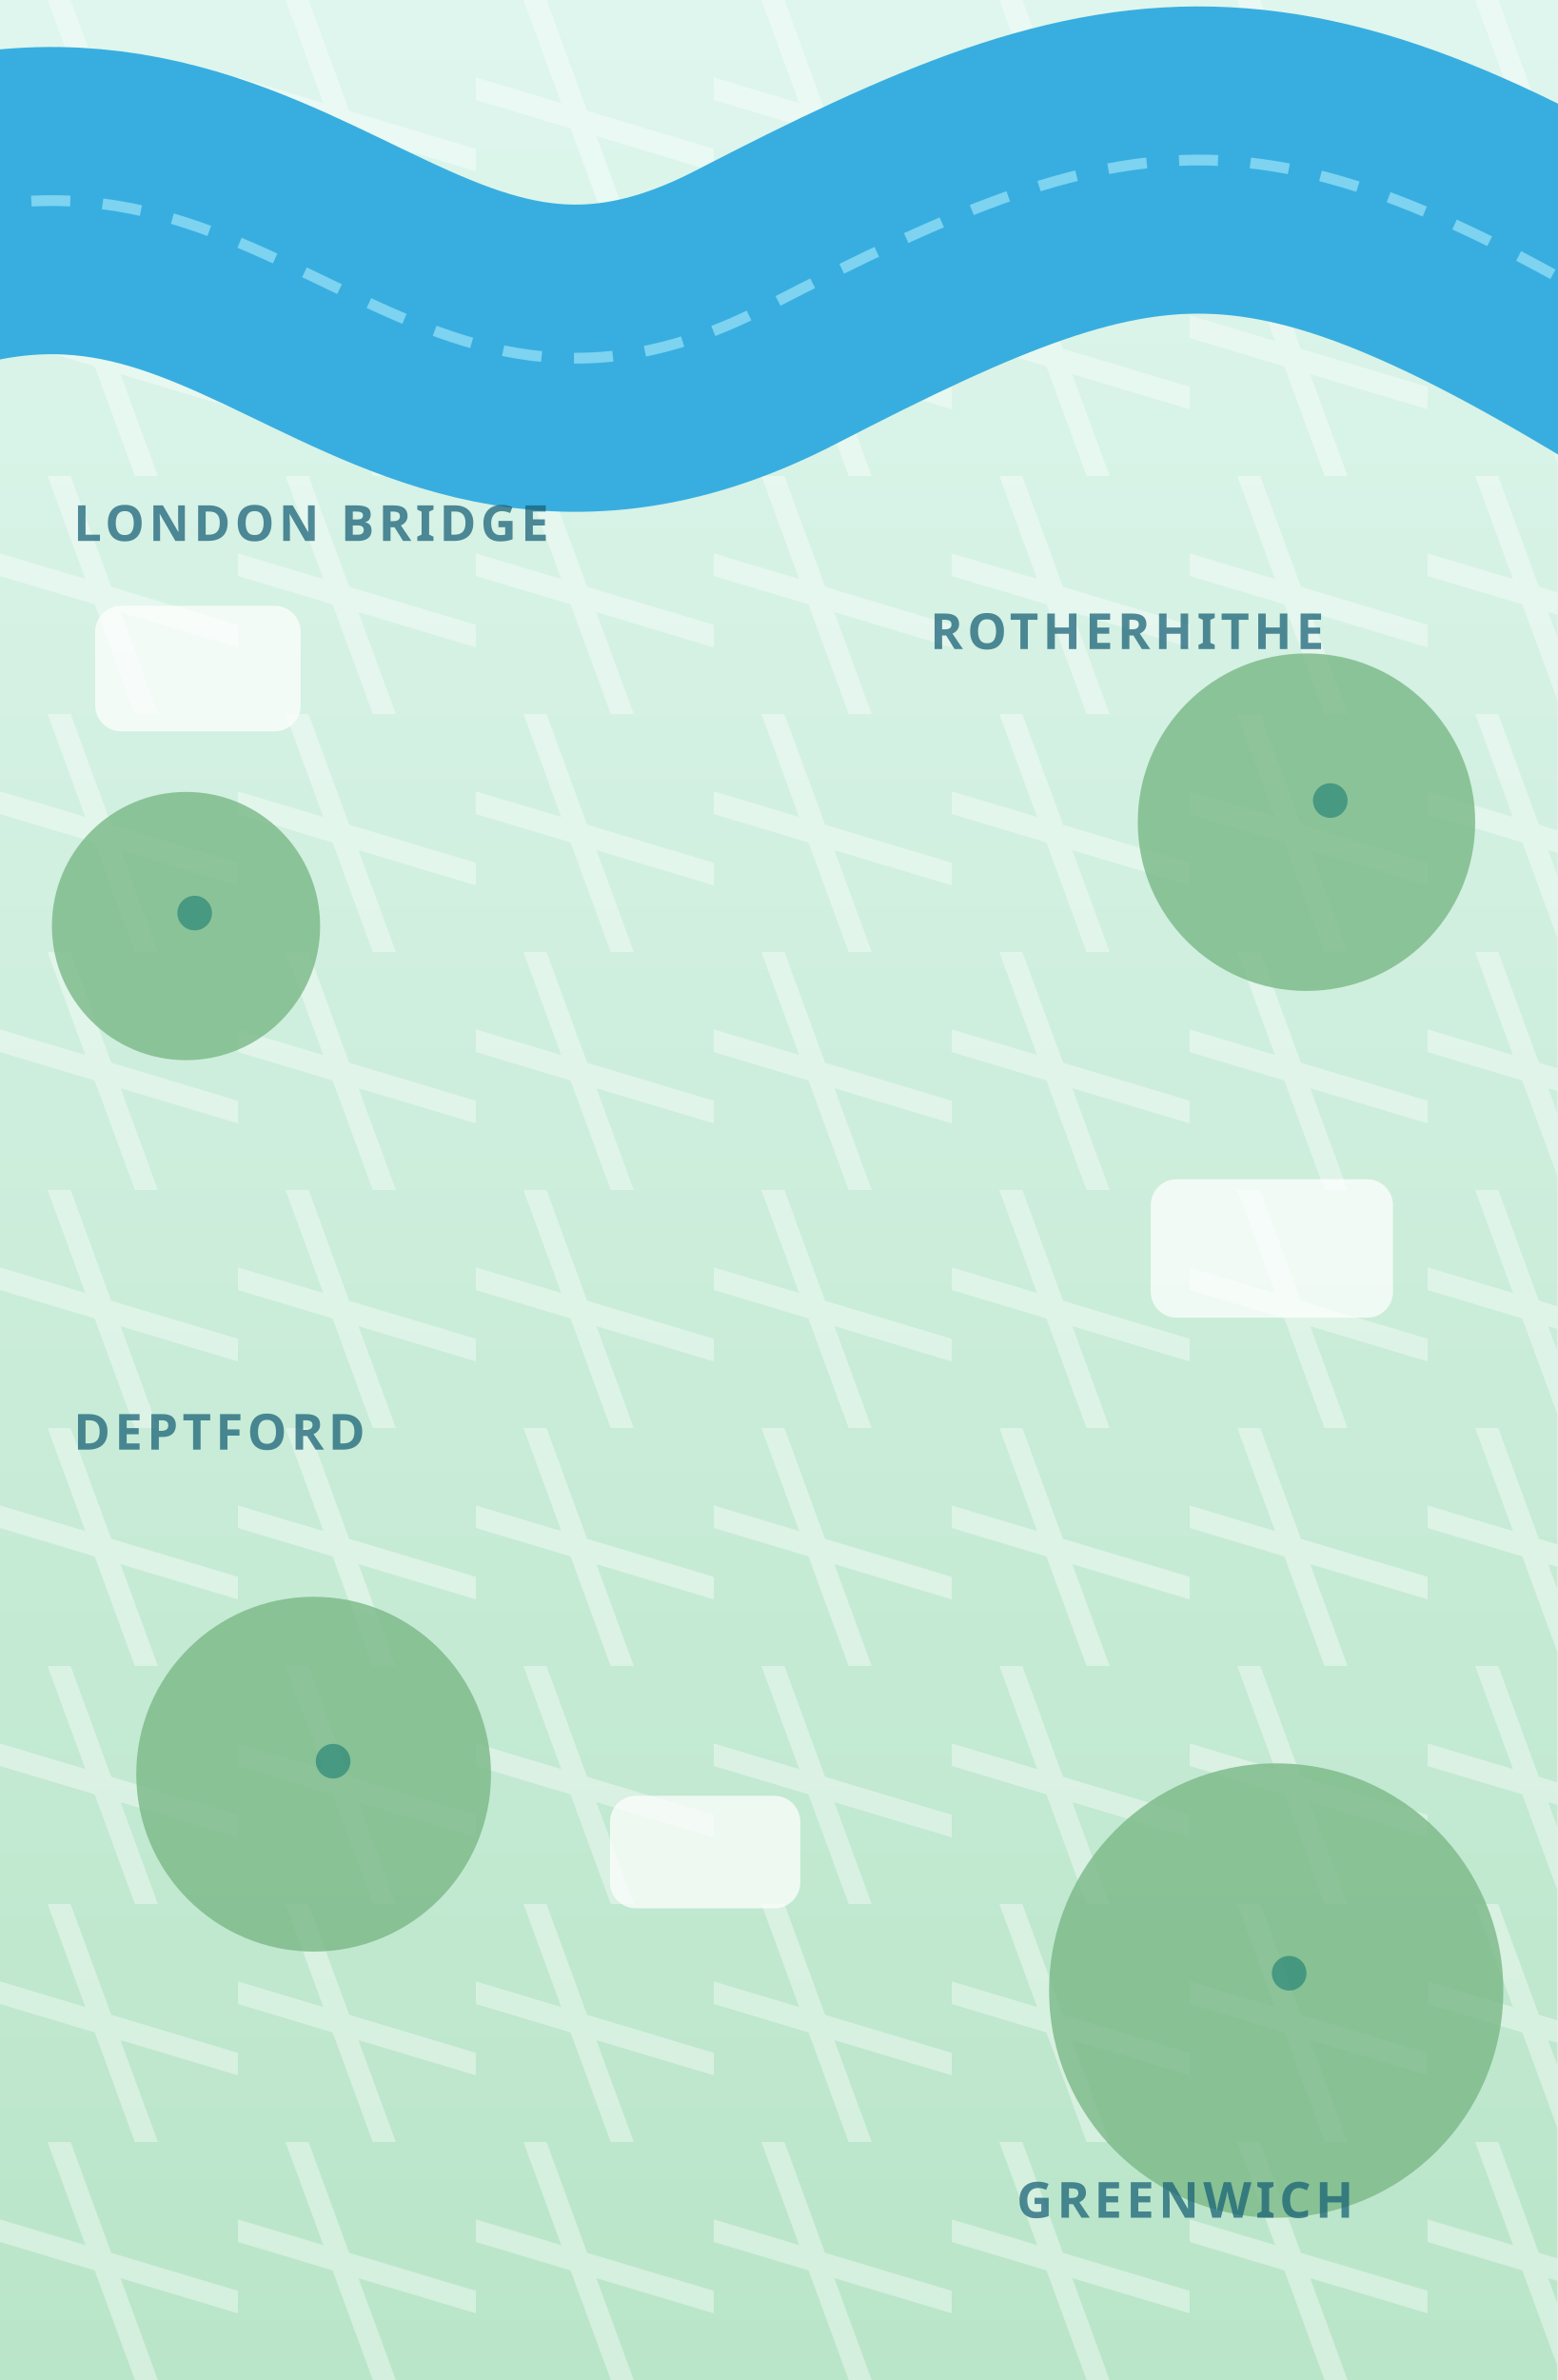
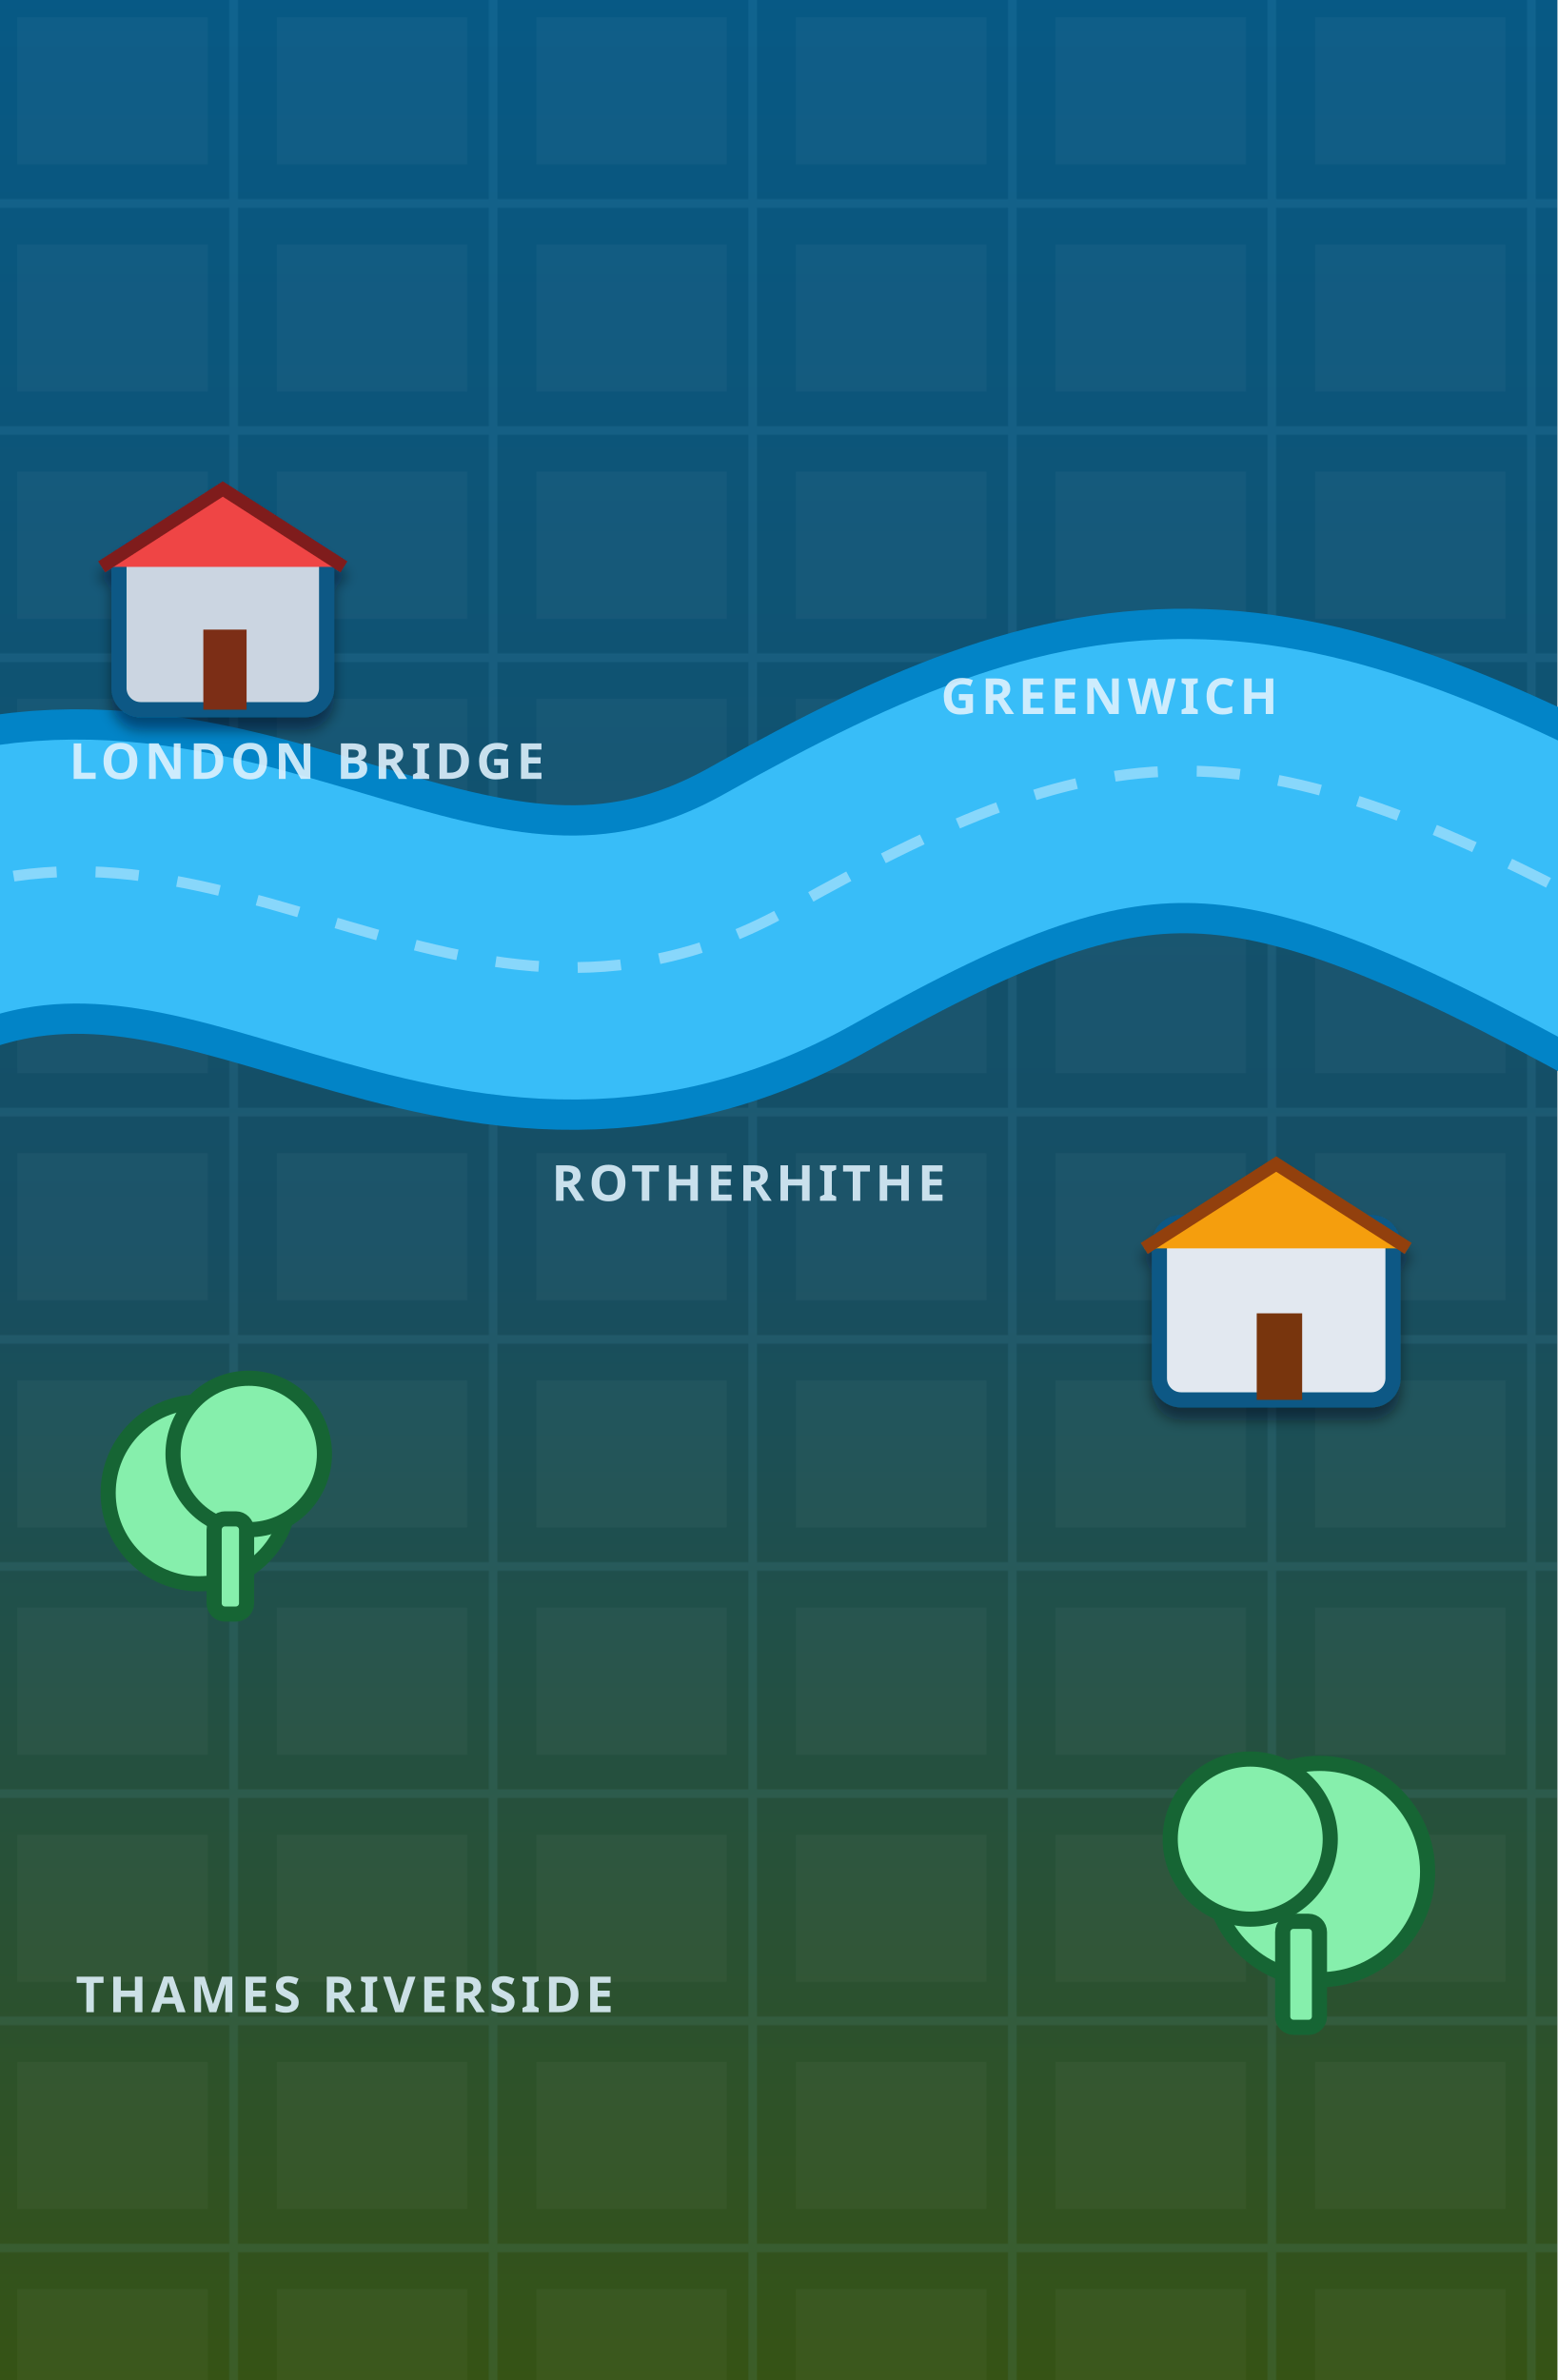
<svg xmlns="http://www.w3.org/2000/svg" viewBox="0 0 720 1100">
  <defs>
    <linearGradient id="land" x2="0" y2="1">
-       <stop stop-color="#dff6ee" />
-       <stop offset="1" stop-color="#b9e5c8" />
-       <stop offset="1" stop-color="#f6dda1" />
+       <stop stop-color="#075985" />
+       <stop offset=".52" stop-color="#164e63" />
+       <stop offset="1" stop-color="#365314" />
    </linearGradient>
-     <pattern id="streets" width="110" height="110" patternUnits="userSpaceOnUse">
-       <path d="M-20 35L130 80M20-20L75 130" stroke="#fff" stroke-width="10" opacity=".38" />
+     <pattern id="blocks" width="120" height="105" patternUnits="userSpaceOnUse">
+       <path d="M8 8h88v68H8z" fill="#fff" opacity=".035" />
+       <path d="M0 94h120M108 0v105" stroke="#7dd3fc" stroke-width="4" opacity=".08" />
    </pattern>
+     <filter id="shadow">
+       <feDropShadow dx="0" dy="6" stdDeviation="3" flood-color="#020617" flood-opacity=".45" />
+     </filter>
  </defs>
  <rect width="720" height="1100" fill="url(#land)" />
-   <rect width="720" height="1100" fill="url(#streets)" />
-   <path d="M-80 120C120 20 176 234 354 142S590 42 800 176" fill="none" stroke="#38aee0" stroke-width="142" />
-   <path d="M-80 120C120 20 176 234 354 142S590 42 800 176" fill="none" stroke="#8edcf4" stroke-width="5" stroke-dasharray="18 15" opacity=".8" />
-   <g fill="#79b886" opacity=".8">
-     <circle cx="86" cy="428" r="62" />
-     <circle cx="604" cy="380" r="78" />
-     <circle cx="145" cy="820" r="82" />
-     <circle cx="590" cy="920" r="105" />
+   <rect width="720" height="1100" fill="url(#blocks)" />
+   <path d="M-65 430C95 340 205 510 365 420S585 332 790 448" fill="none" stroke="#0284c7" stroke-width="150" />
+   <path d="M-65 430C95 340 205 510 365 420S585 332 790 448" fill="none" stroke="#38bdf8" stroke-width="122" />
+   <path d="M-65 430C95 340 205 510 365 420S585 332 790 448" fill="none" stroke="#bae6fd" stroke-width="5" stroke-dasharray="20 18" opacity=".62" />
+   <g filter="url(#shadow)">
+     <g transform="translate(55 252)">
+       <rect width="96" height="76" rx="10" fill="#cbd5e1" stroke="#075985" stroke-width="7" />
+       <path d="M-8 10L48-26l56 36" fill="#ef4444" stroke="#7f1d1d" stroke-width="6" />
+       <rect x="39" y="39" width="20" height="37" fill="#7c2d12" />
+     </g>
+     <g transform="translate(536 565)">
+       <rect width="108" height="82" rx="10" fill="#e2e8f0" stroke="#075985" stroke-width="7" />
+       <path d="M-7 12L54-27l61 39" fill="#f59e0b" stroke="#92400e" stroke-width="6" />
+       <rect x="45" y="42" width="21" height="40" fill="#78350f" />
+     </g>
  </g>
-   <g fill="#fff" opacity=".72">
-     <rect x="44" y="280" width="95" height="58" rx="12" />
-     <rect x="532" y="545" width="112" height="64" rx="12" />
-     <rect x="282" y="830" width="88" height="52" rx="12" />
+   <g fill="#86efac" stroke="#166534" stroke-width="7">
+     <circle cx="92" cy="690" r="42" />
+     <circle cx="115" cy="672" r="35" />
+     <rect x="99" y="702" width="15" height="44" rx="5" />
+     <circle cx="610" cy="865" r="50" />
+     <circle cx="578" cy="850" r="37" />
+     <rect x="593" y="888" width="17" height="49" rx="5" />
  </g>
-   <g fill="#155e75" font-family="system-ui,sans-serif" font-weight="800" font-size="23" letter-spacing="2" opacity=".72">
-     <text x="34" y="250">LONDON BRIDGE</text>
-     <text x="430" y="300">ROTHERHITHE</text>
-     <text x="34" y="670">DEPTFORD</text>
-     <text x="470" y="1025">GREENWICH</text>
-   </g>
-   <g fill="#0f766e" opacity=".55">
-     <circle cx="90" cy="422" r="8" />
-     <circle cx="615" cy="370" r="8" />
-     <circle cx="154" cy="814" r="8" />
-     <circle cx="596" cy="912" r="8" />
+   <g fill="#e0f2fe" font-family="system-ui,sans-serif" font-weight="900" font-size="23" letter-spacing="2" opacity=".88">
+     <text x="32" y="360">LONDON BRIDGE</text>
+     <text x="435" y="330">GREENWICH</text>
+     <text x="255" y="555">ROTHERHITHE</text>
+     <text x="35" y="930">THAMES RIVERSIDE</text>
  </g>
</svg>
